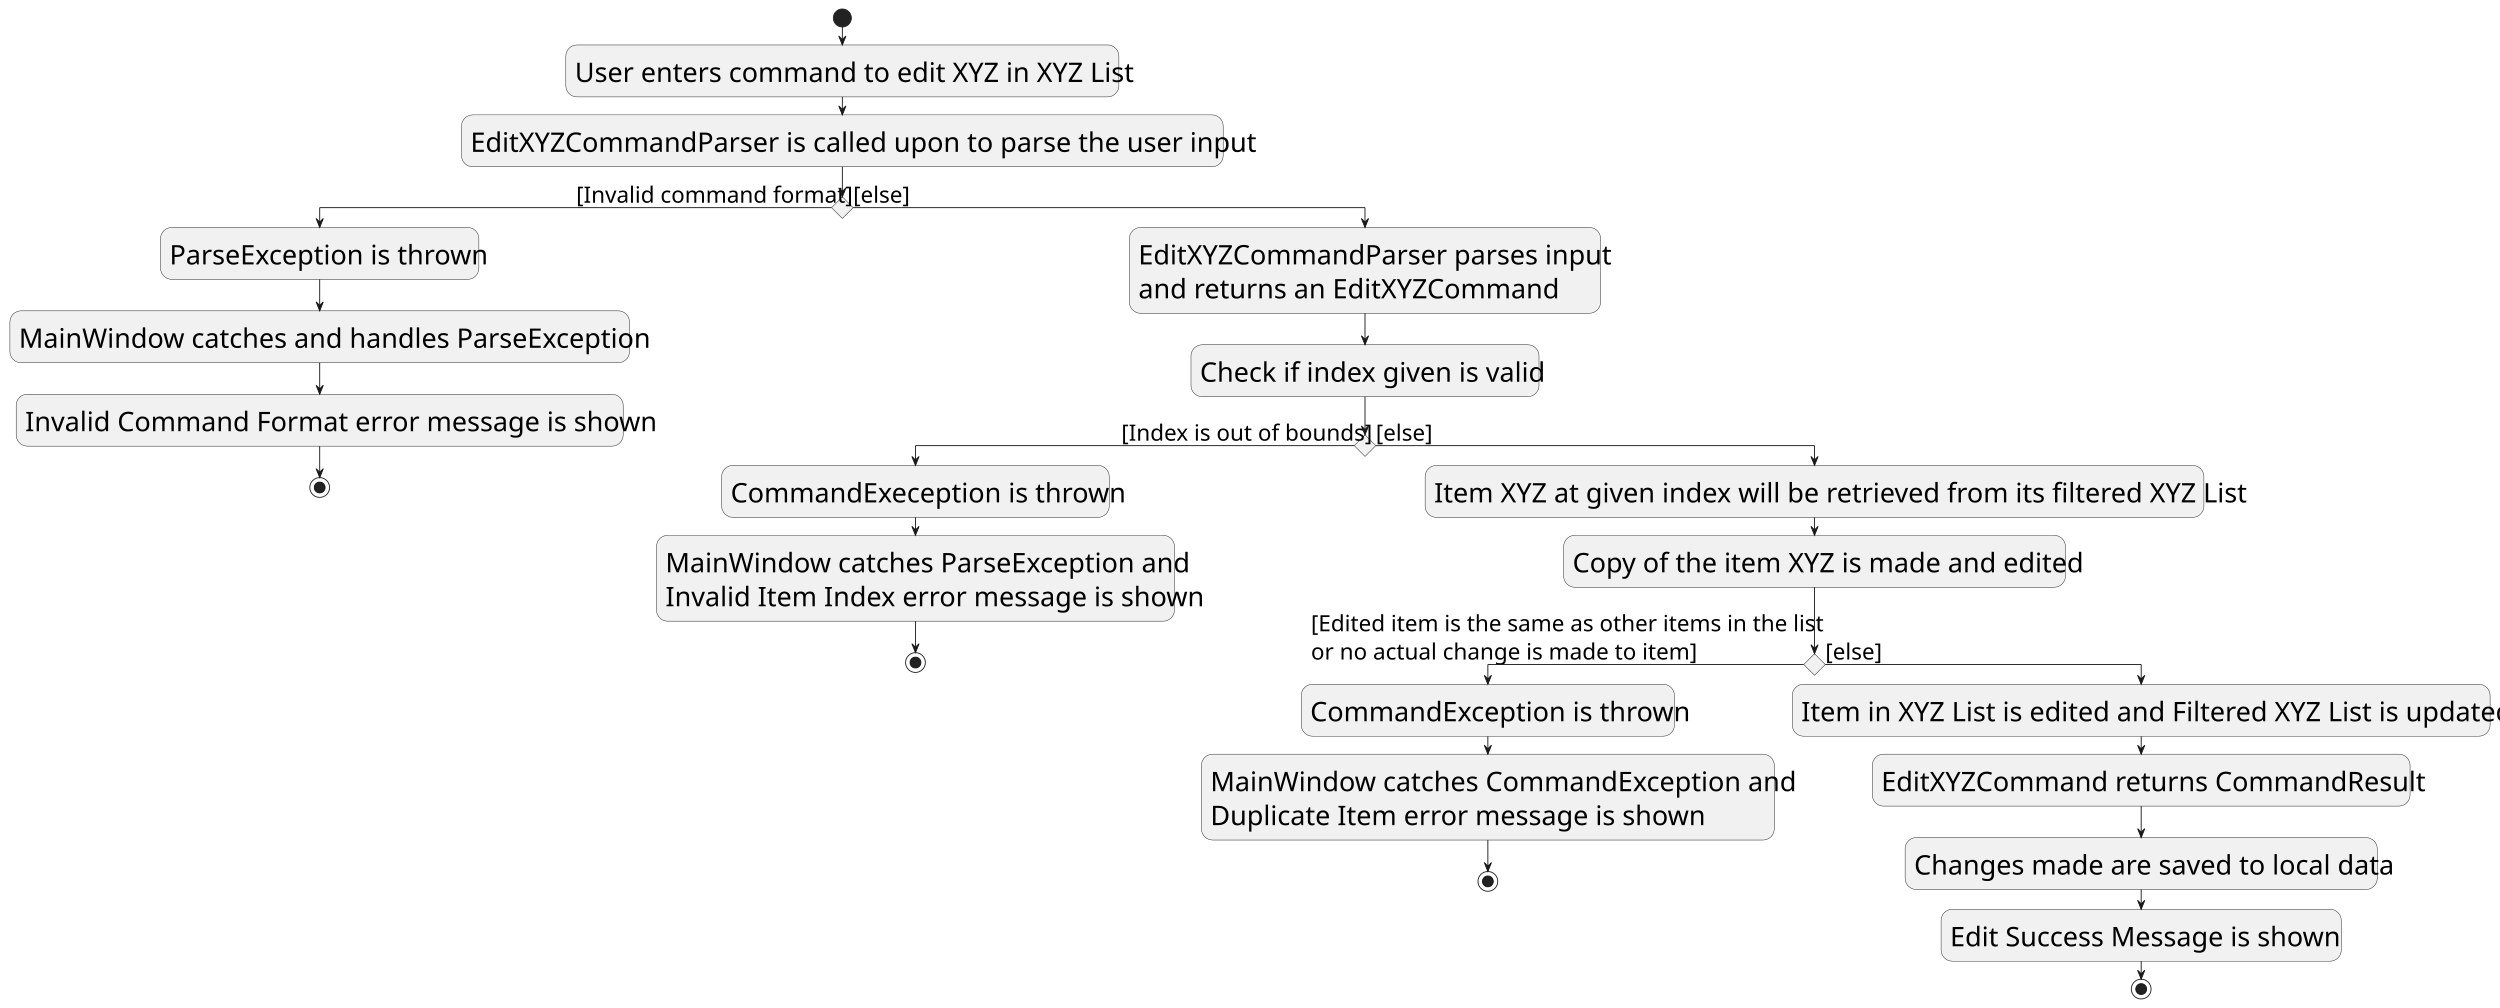
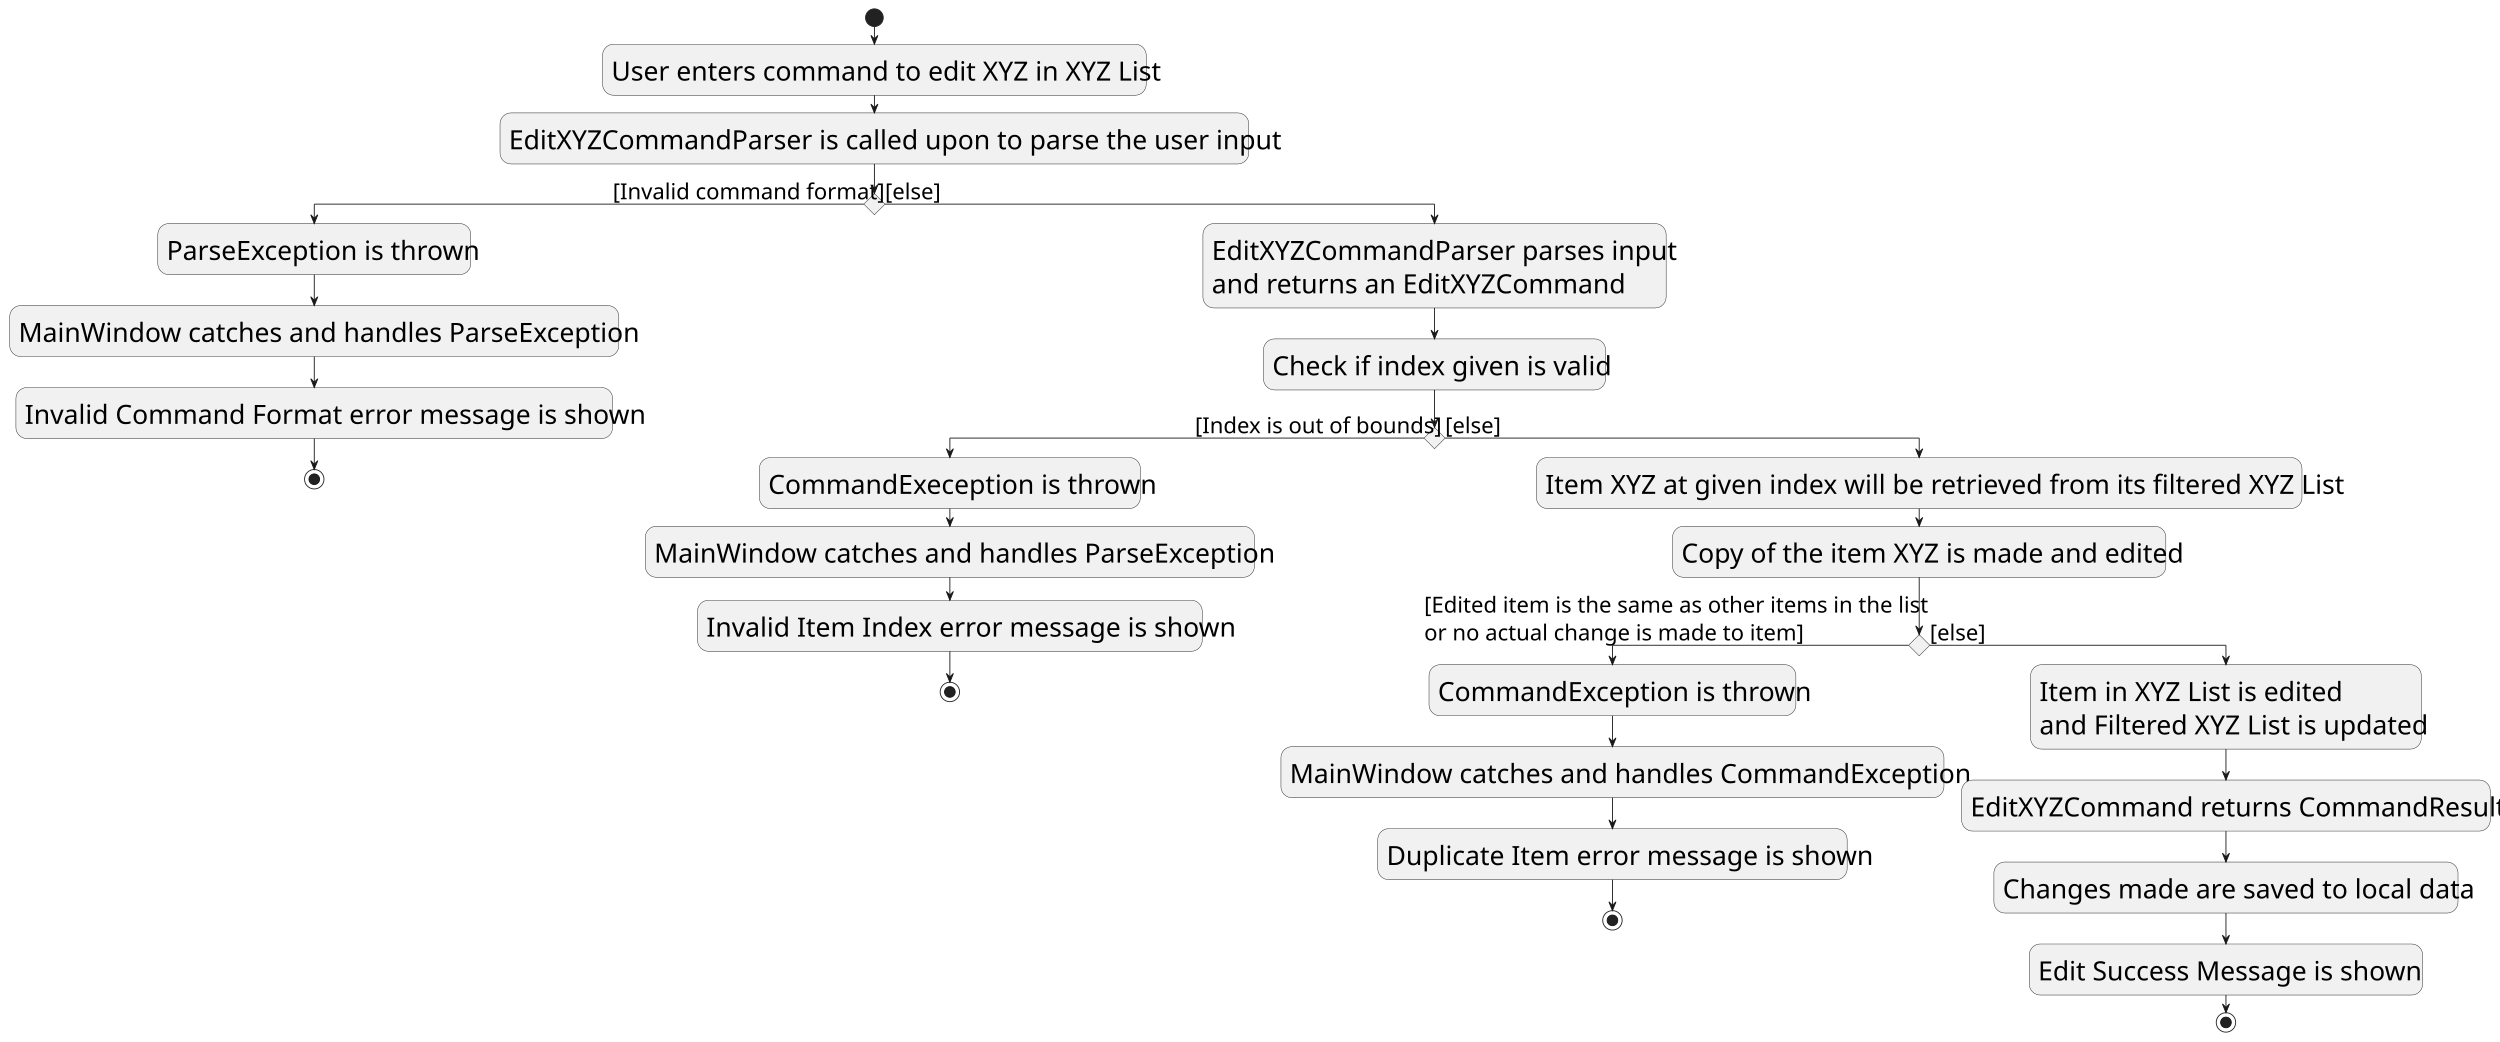
- <svg xmlns="http://www.w3.org/2000/svg" contentStyleType="text/css" height="224.2px" preserveAspectRatio="none" style="width:556px;height:224px;background:#FFFFFF;" version="1.1" viewBox="0 0 556 224" width="556px" zoomAndPan="magnify">
+ <svg xmlns="http://www.w3.org/2000/svg" contentStyleType="text/css" height="589px" preserveAspectRatio="none" style="width:1414px;height:589px;background:#FFFFFF;" version="1.1" viewBox="0 0 1414 589" width="1414px" zoomAndPan="magnify">
  <defs />
  <g>
-     <ellipse cx="187.338" cy="4" fill="#222222" rx="2" ry="2" style="stroke:#222222;stroke-width:0.2;" />
-     <rect fill="#F1F1F1" height="11.547" rx="2.5" ry="2.5" style="stroke:#181818;stroke-width:0.1;" width="123" x="125.838" y="10" />
-     <text fill="#000000" font-family="sans-serif" font-size="6" lengthAdjust="spacing" textLength="119" x="127.838" y="18.229">User enters command to edit XYZ in XYZ List</text>
-     <rect fill="#F1F1F1" height="11.547" rx="2.5" ry="2.5" style="stroke:#181818;stroke-width:0.1;" width="169.4" x="102.638" y="25.547" />
-     <text fill="#000000" font-family="sans-serif" font-size="6" lengthAdjust="spacing" textLength="165.4" x="104.638" y="33.775">EditXYZCommandParser is called upon to parse the user input</text>
-     <polygon fill="#F1F1F1" points="187.338,43.781,187.338,43.781,189.738,46.181,187.338,48.581,187.338,48.581,184.938,46.181,187.338,43.781" style="stroke:#181818;stroke-width:0.1;" />
-     <text fill="#000000" font-family="sans-serif" font-size="5" lengthAdjust="spacing" textLength="56.8" x="128.137" y="45.083">[Invalid command format]</text>
-     <text fill="#000000" font-family="sans-serif" font-size="5" lengthAdjust="spacing" textLength="12.2" x="189.738" y="45.083">[else]</text>
-     <rect fill="#F1F1F1" height="11.547" rx="2.5" ry="2.5" style="stroke:#181818;stroke-width:0.1;" width="70.8" x="35.7" y="50.581" />
-     <text fill="#000000" font-family="sans-serif" font-size="6" lengthAdjust="spacing" textLength="66.8" x="37.7" y="58.81">ParseException is thrown</text>
-     <rect fill="#F1F1F1" height="11.547" rx="2.5" ry="2.5" style="stroke:#181818;stroke-width:0.1;" width="137.8" x="2.2" y="69.128" />
-     <text fill="#000000" font-family="sans-serif" font-size="6" lengthAdjust="spacing" textLength="133.8" x="4.2" y="77.357">MainWindow catches and handles ParseException</text>
-     <rect fill="#F1F1F1" height="11.547" rx="2.5" ry="2.5" style="stroke:#181818;stroke-width:0.1;" width="135" x="3.6" y="87.675" />
-     <text fill="#000000" font-family="sans-serif" font-size="6" lengthAdjust="spacing" textLength="131" x="5.6" y="95.904">Invalid Command Format error message is shown</text>
-     <ellipse cx="71.1" cy="108.422" fill="none" rx="2.2" ry="2.2" style="stroke:#222222;stroke-width:0.2;" />
-     <ellipse cx="71.1" cy="108.422" fill="#222222" rx="1.2" ry="1.2" style="stroke:#111111;stroke-width:0.2;" />
-     <rect fill="#F1F1F1" height="19.094" rx="2.5" ry="2.5" style="stroke:#181818;stroke-width:0.1;" width="104.8" x="251.175" y="50.581" />
-     <text fill="#000000" font-family="sans-serif" font-size="6" lengthAdjust="spacing" textLength="100.8" x="253.175" y="58.81">EditXYZCommandParser parses input</text>
-     <text fill="#000000" font-family="sans-serif" font-size="6" lengthAdjust="spacing" textLength="89.2" x="253.175" y="66.357">and returns an EditXYZCommand</text>
-     <rect fill="#F1F1F1" height="11.547" rx="2.5" ry="2.5" style="stroke:#181818;stroke-width:0.1;" width="77.4" x="264.875" y="76.675" />
-     <text fill="#000000" font-family="sans-serif" font-size="6" lengthAdjust="spacing" textLength="73.4" x="266.875" y="84.904">Check if index given is valid</text>
-     <polygon fill="#F1F1F1" points="303.575,96.711,303.575,96.711,305.975,99.111,303.575,101.511,303.575,101.511,301.175,99.111,303.575,96.711" style="stroke:#181818;stroke-width:0.1;" />
-     <text fill="#000000" font-family="sans-serif" font-size="5" lengthAdjust="spacing" textLength="51.8" x="249.375" y="98.013">[Index is out of bounds]</text>
-     <text fill="#000000" font-family="sans-serif" font-size="5" lengthAdjust="spacing" textLength="12.2" x="305.975" y="98.013">[else]</text>
-     <rect fill="#F1F1F1" height="11.547" rx="2.5" ry="2.5" style="stroke:#181818;stroke-width:0.1;" width="86.2" x="160.5" y="103.511" />
-     <text fill="#000000" font-family="sans-serif" font-size="6" lengthAdjust="spacing" textLength="82.2" x="162.5" y="111.74">CommandExeception is thrown</text>
-     <rect fill="#F1F1F1" height="19.094" rx="2.5" ry="2.5" style="stroke:#181818;stroke-width:0.1;" width="115.2" x="146" y="119.058" />
-     <text fill="#000000" font-family="sans-serif" font-size="6" lengthAdjust="spacing" textLength="111.2" x="148" y="127.287">MainWindow catches ParseException and</text>
-     <text fill="#000000" font-family="sans-serif" font-size="6" lengthAdjust="spacing" textLength="110.2" x="148" y="134.833">Invalid Item Index error message is shown</text>
-     <ellipse cx="203.6" cy="147.352" fill="none" rx="2.2" ry="2.2" style="stroke:#222222;stroke-width:0.2;" />
-     <ellipse cx="203.6" cy="147.352" fill="#222222" rx="1.2" ry="1.2" style="stroke:#111111;stroke-width:0.2;" />
-     <rect fill="#F1F1F1" height="11.547" rx="2.5" ry="2.5" style="stroke:#181818;stroke-width:0.1;" width="173.2" x="316.95" y="103.511" />
-     <text fill="#000000" font-family="sans-serif" font-size="6" lengthAdjust="spacing" textLength="169.2" x="318.95" y="111.74">Item XYZ at given index will be retrieved from its filtered XYZ List</text>
-     <rect fill="#F1F1F1" height="11.547" rx="2.5" ry="2.5" style="stroke:#181818;stroke-width:0.1;" width="111.6" x="347.75" y="119.058" />
-     <text fill="#000000" font-family="sans-serif" font-size="6" lengthAdjust="spacing" textLength="107.6" x="349.75" y="127.287">Copy of the item XYZ is made and edited</text>
-     <polygon fill="#F1F1F1" points="403.55,145.383,403.55,145.383,405.95,147.783,403.55,150.183,403.55,150.183,401.15,147.783,403.55,145.383" style="stroke:#181818;stroke-width:0.1;" />
-     <text fill="#000000" font-family="sans-serif" font-size="5" lengthAdjust="spacing" textLength="109.6" x="291.55" y="140.395">[Edited item is the same as other items in the list</text>
-     <text fill="#000000" font-family="sans-serif" font-size="5" lengthAdjust="spacing" textLength="82" x="291.55" y="146.684">or no actual change is made to item]</text>
-     <text fill="#000000" font-family="sans-serif" font-size="5" lengthAdjust="spacing" textLength="12.2" x="405.95" y="146.684">[else]</text>
-     <rect fill="#F1F1F1" height="11.547" rx="2.5" ry="2.5" style="stroke:#181818;stroke-width:0.1;" width="83" x="289.4" y="152.183" />
-     <text fill="#000000" font-family="sans-serif" font-size="6" lengthAdjust="spacing" textLength="79" x="291.4" y="160.411">CommandException is thrown</text>
-     <rect fill="#F1F1F1" height="19.094" rx="2.5" ry="2.5" style="stroke:#181818;stroke-width:0.1;" width="127.4" x="267.2" y="167.73" />
-     <text fill="#000000" font-family="sans-serif" font-size="6" lengthAdjust="spacing" textLength="123.4" x="269.2" y="175.958">MainWindow catches CommandException and</text>
-     <text fill="#000000" font-family="sans-serif" font-size="6" lengthAdjust="spacing" textLength="102.2" x="269.2" y="183.505">Duplicate Item error message is shown</text>
-     <ellipse cx="330.9" cy="196.024" fill="none" rx="2.2" ry="2.2" style="stroke:#222222;stroke-width:0.2;" />
-     <ellipse cx="330.9" cy="196.024" fill="#222222" rx="1.2" ry="1.2" style="stroke:#111111;stroke-width:0.2;" />
-     <rect fill="#F1F1F1" height="11.547" rx="2.5" ry="2.5" style="stroke:#181818;stroke-width:0.1;" width="155.2" x="398.6" y="152.183" />
-     <text fill="#000000" font-family="sans-serif" font-size="6" lengthAdjust="spacing" textLength="151.2" x="400.6" y="160.411">Item in XYZ List is edited and Filtered XYZ List is updated</text>
-     <rect fill="#F1F1F1" height="11.547" rx="2.5" ry="2.5" style="stroke:#181818;stroke-width:0.1;" width="119.6" x="416.4" y="167.73" />
-     <text fill="#000000" font-family="sans-serif" font-size="6" lengthAdjust="spacing" textLength="115.6" x="418.4" y="175.958">EditXYZCommand returns CommandResult</text>
-     <rect fill="#F1F1F1" height="11.547" rx="2.5" ry="2.5" style="stroke:#181818;stroke-width:0.1;" width="105" x="423.7" y="186.277" />
-     <text fill="#000000" font-family="sans-serif" font-size="6" lengthAdjust="spacing" textLength="101" x="425.7" y="194.505">Changes made are saved to local data</text>
-     <rect fill="#F1F1F1" height="11.547" rx="2.5" ry="2.5" style="stroke:#181818;stroke-width:0.1;" width="89" x="431.7" y="202.224" />
-     <text fill="#000000" font-family="sans-serif" font-size="6" lengthAdjust="spacing" textLength="85" x="433.7" y="210.452">Edit Success Message is shown</text>
-     <ellipse cx="476.2" cy="219.97" fill="none" rx="2.2" ry="2.2" style="stroke:#222222;stroke-width:0.2;" />
-     <ellipse cx="476.2" cy="219.97" fill="#222222" rx="1.2" ry="1.2" style="stroke:#111111;stroke-width:0.2;" />
-     <line style="stroke:#181818;stroke-width:0.2;" x1="187.338" x2="187.338" y1="6" y2="10" />
-     <polygon fill="#181818" points="186.537,8,187.338,10,188.137,8,187.338,8.8" style="stroke:#181818;stroke-width:0.2;" />
-     <line style="stroke:#181818;stroke-width:0.2;" x1="187.338" x2="187.338" y1="21.547" y2="25.547" />
-     <polygon fill="#181818" points="186.537,23.547,187.338,25.547,188.137,23.547,187.338,24.347" style="stroke:#181818;stroke-width:0.2;" />
-     <line style="stroke:#181818;stroke-width:0.2;" x1="71.1" x2="71.1" y1="62.128" y2="69.128" />
-     <polygon fill="#181818" points="70.3,67.128,71.1,69.128,71.9,67.128,71.1,67.928" style="stroke:#181818;stroke-width:0.2;" />
-     <line style="stroke:#181818;stroke-width:0.2;" x1="71.1" x2="71.1" y1="80.675" y2="87.675" />
-     <polygon fill="#181818" points="70.3,85.675,71.1,87.675,71.9,85.675,71.1,86.475" style="stroke:#181818;stroke-width:0.2;" />
-     <line style="stroke:#181818;stroke-width:0.2;" x1="71.1" x2="71.1" y1="99.222" y2="106.222" />
-     <polygon fill="#181818" points="70.3,104.222,71.1,106.222,71.9,104.222,71.1,105.022" style="stroke:#181818;stroke-width:0.2;" />
-     <line style="stroke:#181818;stroke-width:0.2;" x1="303.575" x2="303.575" y1="69.675" y2="76.675" />
-     <polygon fill="#181818" points="302.775,74.675,303.575,76.675,304.375,74.675,303.575,75.475" style="stroke:#181818;stroke-width:0.2;" />
-     <line style="stroke:#181818;stroke-width:0.2;" x1="203.6" x2="203.6" y1="115.058" y2="119.058" />
-     <polygon fill="#181818" points="202.8,117.058,203.6,119.058,204.4,117.058,203.6,117.858" style="stroke:#181818;stroke-width:0.2;" />
-     <line style="stroke:#181818;stroke-width:0.2;" x1="203.6" x2="203.6" y1="138.152" y2="145.152" />
-     <polygon fill="#181818" points="202.8,143.152,203.6,145.152,204.4,143.152,203.6,143.952" style="stroke:#181818;stroke-width:0.2;" />
-     <line style="stroke:#181818;stroke-width:0.2;" x1="403.55" x2="403.55" y1="115.058" y2="119.058" />
-     <polygon fill="#181818" points="402.75,117.058,403.55,119.058,404.35,117.058,403.55,117.858" style="stroke:#181818;stroke-width:0.2;" />
-     <line style="stroke:#181818;stroke-width:0.2;" x1="330.9" x2="330.9" y1="163.73" y2="167.73" />
-     <polygon fill="#181818" points="330.1,165.73,330.9,167.73,331.7,165.73,330.9,166.53" style="stroke:#181818;stroke-width:0.2;" />
-     <line style="stroke:#181818;stroke-width:0.2;" x1="330.9" x2="330.9" y1="186.824" y2="193.824" />
-     <polygon fill="#181818" points="330.1,191.824,330.9,193.824,331.7,191.824,330.9,192.624" style="stroke:#181818;stroke-width:0.2;" />
-     <line style="stroke:#181818;stroke-width:0.2;" x1="476.2" x2="476.2" y1="163.73" y2="167.73" />
-     <polygon fill="#181818" points="475.4,165.73,476.2,167.73,477,165.73,476.2,166.53" style="stroke:#181818;stroke-width:0.2;" />
-     <line style="stroke:#181818;stroke-width:0.2;" x1="476.2" x2="476.2" y1="179.277" y2="186.277" />
-     <polygon fill="#181818" points="475.4,184.277,476.2,186.277,477,184.277,476.2,185.077" style="stroke:#181818;stroke-width:0.2;" />
-     <line style="stroke:#181818;stroke-width:0.2;" x1="476.2" x2="476.2" y1="197.824" y2="202.224" />
-     <polygon fill="#181818" points="475.4,200.224,476.2,202.224,477,200.224,476.2,201.024" style="stroke:#181818;stroke-width:0.2;" />
-     <line style="stroke:#181818;stroke-width:0.2;" x1="476.2" x2="476.2" y1="213.77" y2="217.77" />
-     <polygon fill="#181818" points="475.4,215.77,476.2,217.77,477,215.77,476.2,216.571" style="stroke:#181818;stroke-width:0.2;" />
-     <line style="stroke:#181818;stroke-width:0.2;" x1="401.15" x2="330.9" y1="147.783" y2="147.783" />
-     <line style="stroke:#181818;stroke-width:0.2;" x1="330.9" x2="330.9" y1="147.783" y2="152.183" />
-     <polygon fill="#181818" points="330.1,150.183,330.9,152.183,331.7,150.183,330.9,150.983" style="stroke:#181818;stroke-width:0.2;" />
-     <line style="stroke:#181818;stroke-width:0.2;" x1="405.95" x2="476.2" y1="147.783" y2="147.783" />
-     <line style="stroke:#181818;stroke-width:0.2;" x1="476.2" x2="476.2" y1="147.783" y2="152.183" />
-     <polygon fill="#181818" points="475.4,150.183,476.2,152.183,477,150.183,476.2,150.983" style="stroke:#181818;stroke-width:0.2;" />
-     <line style="stroke:#181818;stroke-width:0.2;" x1="403.55" x2="403.55" y1="130.605" y2="145.383" />
-     <polygon fill="#181818" points="402.75,143.383,403.55,145.383,404.35,143.383,403.55,144.183" style="stroke:#181818;stroke-width:0.2;" />
-     <line style="stroke:#181818;stroke-width:0.2;" x1="301.175" x2="203.6" y1="99.111" y2="99.111" />
-     <line style="stroke:#181818;stroke-width:0.2;" x1="203.6" x2="203.6" y1="99.111" y2="103.511" />
-     <polygon fill="#181818" points="202.8,101.511,203.6,103.511,204.4,101.511,203.6,102.311" style="stroke:#181818;stroke-width:0.2;" />
-     <line style="stroke:#181818;stroke-width:0.2;" x1="305.975" x2="403.55" y1="99.111" y2="99.111" />
-     <line style="stroke:#181818;stroke-width:0.2;" x1="403.55" x2="403.55" y1="99.111" y2="103.511" />
-     <polygon fill="#181818" points="402.75,101.511,403.55,103.511,404.35,101.511,403.55,102.311" style="stroke:#181818;stroke-width:0.2;" />
-     <line style="stroke:#181818;stroke-width:0.2;" x1="303.575" x2="303.575" y1="88.222" y2="96.711" />
-     <polygon fill="#181818" points="302.775,94.711,303.575,96.711,304.375,94.711,303.575,95.511" style="stroke:#181818;stroke-width:0.2;" />
-     <line style="stroke:#181818;stroke-width:0.2;" x1="184.938" x2="71.1" y1="46.181" y2="46.181" />
-     <line style="stroke:#181818;stroke-width:0.2;" x1="71.1" x2="71.1" y1="46.181" y2="50.581" />
-     <polygon fill="#181818" points="70.3,48.581,71.1,50.581,71.9,48.581,71.1,49.381" style="stroke:#181818;stroke-width:0.2;" />
-     <line style="stroke:#181818;stroke-width:0.2;" x1="189.738" x2="303.575" y1="46.181" y2="46.181" />
-     <line style="stroke:#181818;stroke-width:0.2;" x1="303.575" x2="303.575" y1="46.181" y2="50.581" />
-     <polygon fill="#181818" points="302.775,48.581,303.575,50.581,304.375,48.581,303.575,49.381" style="stroke:#181818;stroke-width:0.2;" />
-     <line style="stroke:#181818;stroke-width:0.2;" x1="187.338" x2="187.338" y1="37.094" y2="43.781" />
-     <polygon fill="#181818" points="186.537,41.781,187.338,43.781,188.137,41.781,187.338,42.581" style="stroke:#181818;stroke-width:0.2;" />
+     <ellipse cx="494.562" cy="10" fill="#222222" rx="5" ry="5" style="stroke:#222222;stroke-width:0.5;" />
+     <rect fill="#F1F1F1" height="28.867" rx="6.25" ry="6.25" style="stroke:#181818;stroke-width:0.25;" width="307.5" x="340.812" y="25" />
+     <text fill="#000000" font-family="sans-serif" font-size="15" lengthAdjust="spacing" textLength="297.5" x="345.812" y="45.571">User enters command to edit XYZ in XYZ List</text>
+     <rect fill="#F1F1F1" height="28.867" rx="6.25" ry="6.25" style="stroke:#181818;stroke-width:0.25;" width="423.5" x="282.812" y="63.867" />
+     <text fill="#000000" font-family="sans-serif" font-size="15" lengthAdjust="spacing" textLength="413.5" x="287.812" y="84.439">EditXYZCommandParser is called upon to parse the user input</text>
+     <polygon fill="#F1F1F1" points="494.562,109.454,494.562,109.454,500.562,115.454,494.562,121.454,494.562,121.454,488.562,115.454,494.562,109.454" style="stroke:#181818;stroke-width:0.25;" />
+     <text fill="#000000" font-family="sans-serif" font-size="12.5" lengthAdjust="spacing" textLength="142" x="346.562" y="112.707">[Invalid command format]</text>
+     <text fill="#000000" font-family="sans-serif" font-size="12.5" lengthAdjust="spacing" textLength="30.5" x="500.562" y="112.707">[else]</text>
+     <rect fill="#F1F1F1" height="28.867" rx="6.25" ry="6.25" style="stroke:#181818;stroke-width:0.25;" width="177" x="89.25" y="126.454" />
+     <text fill="#000000" font-family="sans-serif" font-size="15" lengthAdjust="spacing" textLength="167" x="94.25" y="147.025">ParseException is thrown</text>
+     <rect fill="#F1F1F1" height="28.867" rx="6.25" ry="6.25" style="stroke:#181818;stroke-width:0.25;" width="344.5" x="5.5" y="172.821" />
+     <text fill="#000000" font-family="sans-serif" font-size="15" lengthAdjust="spacing" textLength="334.5" x="10.5" y="193.392">MainWindow catches and handles ParseException</text>
+     <rect fill="#F1F1F1" height="28.867" rx="6.25" ry="6.25" style="stroke:#181818;stroke-width:0.25;" width="337.5" x="9" y="219.188" />
+     <text fill="#000000" font-family="sans-serif" font-size="15" lengthAdjust="spacing" textLength="327.5" x="14" y="239.759">Invalid Command Format error message is shown</text>
+     <ellipse cx="177.75" cy="271.055" fill="none" rx="5.5" ry="5.5" style="stroke:#222222;stroke-width:0.5;" />
+     <ellipse cx="177.75" cy="271.055" fill="#222222" rx="3" ry="3" style="stroke:#111111;stroke-width:0.5;" />
+     <rect fill="#F1F1F1" height="47.734" rx="6.25" ry="6.25" style="stroke:#181818;stroke-width:0.25;" width="262" x="680.375" y="126.454" />
+     <text fill="#000000" font-family="sans-serif" font-size="15" lengthAdjust="spacing" textLength="252" x="685.375" y="147.025">EditXYZCommandParser parses input</text>
+     <text fill="#000000" font-family="sans-serif" font-size="15" lengthAdjust="spacing" textLength="223" x="685.375" y="165.892">and returns an EditXYZCommand</text>
+     <rect fill="#F1F1F1" height="28.867" rx="6.25" ry="6.25" style="stroke:#181818;stroke-width:0.25;" width="193.5" x="714.625" y="191.688" />
+     <text fill="#000000" font-family="sans-serif" font-size="15" lengthAdjust="spacing" textLength="183.5" x="719.625" y="212.259">Check if index given is valid</text>
+     <polygon fill="#F1F1F1" points="811.375,241.778,811.375,241.778,817.375,247.778,811.375,253.778,811.375,253.778,805.375,247.778,811.375,241.778" style="stroke:#181818;stroke-width:0.25;" />
+     <text fill="#000000" font-family="sans-serif" font-size="12.5" lengthAdjust="spacing" textLength="129.5" x="675.875" y="245.031">[Index is out of bounds]</text>
+     <text fill="#000000" font-family="sans-serif" font-size="12.5" lengthAdjust="spacing" textLength="30.5" x="817.375" y="245.031">[else]</text>
+     <rect fill="#F1F1F1" height="28.867" rx="6.25" ry="6.25" style="stroke:#181818;stroke-width:0.25;" width="215.5" x="429.5" y="258.778" />
+     <text fill="#000000" font-family="sans-serif" font-size="15" lengthAdjust="spacing" textLength="205.5" x="434.5" y="279.349">CommandExeception is thrown</text>
+     <rect fill="#F1F1F1" height="28.867" rx="6.25" ry="6.25" style="stroke:#181818;stroke-width:0.25;" width="344.5" x="365" y="297.645" />
+     <text fill="#000000" font-family="sans-serif" font-size="15" lengthAdjust="spacing" textLength="334.5" x="370" y="318.216">MainWindow catches and handles ParseException</text>
+     <rect fill="#F1F1F1" height="28.867" rx="6.25" ry="6.25" style="stroke:#181818;stroke-width:0.25;" width="285.5" x="394.5" y="339.509" />
+     <text fill="#000000" font-family="sans-serif" font-size="15" lengthAdjust="spacing" textLength="275.5" x="399.5" y="360.08">Invalid Item Index error message is shown</text>
+     <ellipse cx="537.25" cy="391.376" fill="none" rx="5.5" ry="5.5" style="stroke:#222222;stroke-width:0.5;" />
+     <ellipse cx="537.25" cy="391.376" fill="#222222" rx="3" ry="3" style="stroke:#111111;stroke-width:0.5;" />
+     <rect fill="#F1F1F1" height="28.867" rx="6.25" ry="6.25" style="stroke:#181818;stroke-width:0.25;" width="433" x="869" y="258.778" />
+     <text fill="#000000" font-family="sans-serif" font-size="15" lengthAdjust="spacing" textLength="423" x="874" y="279.349">Item XYZ at given index will be retrieved from its filtered XYZ List</text>
+     <rect fill="#F1F1F1" height="28.867" rx="6.25" ry="6.25" style="stroke:#181818;stroke-width:0.25;" width="279" x="946" y="297.645" />
+     <text fill="#000000" font-family="sans-serif" font-size="15" lengthAdjust="spacing" textLength="269" x="951" y="318.216">Copy of the item XYZ is made and edited</text>
+     <polygon fill="#F1F1F1" points="1085.5,358.954,1085.5,358.954,1091.5,364.954,1085.5,370.954,1085.5,370.954,1079.5,364.954,1085.5,358.954" style="stroke:#181818;stroke-width:0.25;" />
+     <text fill="#000000" font-family="sans-serif" font-size="12.5" lengthAdjust="spacing" textLength="274" x="805.5" y="346.485">[Edited item is the same as other items in the list</text>
+     <text fill="#000000" font-family="sans-serif" font-size="12.5" lengthAdjust="spacing" textLength="205" x="805.5" y="362.207">or no actual change is made to item]</text>
+     <text fill="#000000" font-family="sans-serif" font-size="12.5" lengthAdjust="spacing" textLength="30.5" x="1091.5" y="362.207">[else]</text>
+     <rect fill="#F1F1F1" height="28.867" rx="6.25" ry="6.25" style="stroke:#181818;stroke-width:0.25;" width="207.5" x="808.25" y="375.954" />
+     <text fill="#000000" font-family="sans-serif" font-size="15" lengthAdjust="spacing" textLength="197.5" x="813.25" y="396.525">CommandException is thrown</text>
+     <rect fill="#F1F1F1" height="28.867" rx="6.25" ry="6.25" style="stroke:#181818;stroke-width:0.25;" width="375" x="724.5" y="422.321" />
+     <text fill="#000000" font-family="sans-serif" font-size="15" lengthAdjust="spacing" textLength="365" x="729.5" y="442.893">MainWindow catches and handles CommandException</text>
+     <rect fill="#F1F1F1" height="28.867" rx="6.25" ry="6.25" style="stroke:#181818;stroke-width:0.25;" width="265.5" x="779.25" y="468.688" />
+     <text fill="#000000" font-family="sans-serif" font-size="15" lengthAdjust="spacing" textLength="255.5" x="784.25" y="489.26">Duplicate Item error message is shown</text>
+     <ellipse cx="912" cy="520.556" fill="none" rx="5.5" ry="5.5" style="stroke:#222222;stroke-width:0.5;" />
+     <ellipse cx="912" cy="520.556" fill="#222222" rx="3" ry="3" style="stroke:#111111;stroke-width:0.5;" />
+     <rect fill="#F1F1F1" height="47.734" rx="6.25" ry="6.25" style="stroke:#181818;stroke-width:0.25;" width="221" x="1148.5" y="375.954" />
+     <text fill="#000000" font-family="sans-serif" font-size="15" lengthAdjust="spacing" textLength="163" x="1153.5" y="396.525">Item in XYZ List is edited</text>
+     <text fill="#000000" font-family="sans-serif" font-size="15" lengthAdjust="spacing" textLength="211" x="1153.5" y="415.393">and Filtered XYZ List is updated</text>
+     <rect fill="#F1F1F1" height="28.867" rx="6.25" ry="6.25" style="stroke:#181818;stroke-width:0.25;" width="299" x="1109.5" y="441.188" />
+     <text fill="#000000" font-family="sans-serif" font-size="15" lengthAdjust="spacing" textLength="289" x="1114.5" y="461.76">EditXYZCommand returns CommandResult</text>
+     <rect fill="#F1F1F1" height="28.867" rx="6.25" ry="6.25" style="stroke:#181818;stroke-width:0.25;" width="262.5" x="1127.75" y="487.556" />
+     <text fill="#000000" font-family="sans-serif" font-size="15" lengthAdjust="spacing" textLength="252.5" x="1132.75" y="508.127">Changes made are saved to local data</text>
+     <rect fill="#F1F1F1" height="28.867" rx="6.25" ry="6.25" style="stroke:#181818;stroke-width:0.25;" width="222.5" x="1147.75" y="533.923" />
+     <text fill="#000000" font-family="sans-serif" font-size="15" lengthAdjust="spacing" textLength="212.5" x="1152.75" y="554.494">Edit Success Message is shown</text>
+     <ellipse cx="1259" cy="578.29" fill="none" rx="5.5" ry="5.5" style="stroke:#222222;stroke-width:0.5;" />
+     <ellipse cx="1259" cy="578.29" fill="#222222" rx="3" ry="3" style="stroke:#111111;stroke-width:0.5;" />
+     <line style="stroke:#181818;stroke-width:0.5;" x1="494.562" x2="494.562" y1="15" y2="25" />
+     <polygon fill="#181818" points="492.562,20,494.562,25,496.562,20,494.562,22" style="stroke:#181818;stroke-width:0.5;" />
+     <line style="stroke:#181818;stroke-width:0.5;" x1="494.562" x2="494.562" y1="53.867" y2="63.867" />
+     <polygon fill="#181818" points="492.562,58.867,494.562,63.867,496.562,58.867,494.562,60.867" style="stroke:#181818;stroke-width:0.5;" />
+     <line style="stroke:#181818;stroke-width:0.5;" x1="177.75" x2="177.75" y1="155.321" y2="172.821" />
+     <polygon fill="#181818" points="175.75,167.821,177.75,172.821,179.75,167.821,177.75,169.821" style="stroke:#181818;stroke-width:0.5;" />
+     <line style="stroke:#181818;stroke-width:0.5;" x1="177.75" x2="177.75" y1="201.688" y2="219.188" />
+     <polygon fill="#181818" points="175.75,214.188,177.75,219.188,179.75,214.188,177.75,216.188" style="stroke:#181818;stroke-width:0.5;" />
+     <line style="stroke:#181818;stroke-width:0.5;" x1="177.75" x2="177.75" y1="248.055" y2="265.555" />
+     <polygon fill="#181818" points="175.75,260.555,177.75,265.555,179.75,260.555,177.75,262.555" style="stroke:#181818;stroke-width:0.5;" />
+     <line style="stroke:#181818;stroke-width:0.5;" x1="811.375" x2="811.375" y1="174.188" y2="191.688" />
+     <polygon fill="#181818" points="809.375,186.688,811.375,191.688,813.375,186.688,811.375,188.688" style="stroke:#181818;stroke-width:0.5;" />
+     <line style="stroke:#181818;stroke-width:0.5;" x1="537.25" x2="537.25" y1="287.645" y2="297.645" />
+     <polygon fill="#181818" points="535.25,292.645,537.25,297.645,539.25,292.645,537.25,294.645" style="stroke:#181818;stroke-width:0.5;" />
+     <line style="stroke:#181818;stroke-width:0.5;" x1="537.25" x2="537.25" y1="326.512" y2="339.509" />
+     <polygon fill="#181818" points="535.25,334.509,537.25,339.509,539.25,334.509,537.25,336.509" style="stroke:#181818;stroke-width:0.5;" />
+     <line style="stroke:#181818;stroke-width:0.5;" x1="537.25" x2="537.25" y1="368.376" y2="385.876" />
+     <polygon fill="#181818" points="535.25,380.876,537.25,385.876,539.25,380.876,537.25,382.876" style="stroke:#181818;stroke-width:0.5;" />
+     <line style="stroke:#181818;stroke-width:0.5;" x1="1085.5" x2="1085.5" y1="287.645" y2="297.645" />
+     <polygon fill="#181818" points="1083.5,292.645,1085.5,297.645,1087.5,292.645,1085.5,294.645" style="stroke:#181818;stroke-width:0.5;" />
+     <line style="stroke:#181818;stroke-width:0.5;" x1="912" x2="912" y1="404.821" y2="422.321" />
+     <polygon fill="#181818" points="910,417.321,912,422.321,914,417.321,912,419.321" style="stroke:#181818;stroke-width:0.5;" />
+     <line style="stroke:#181818;stroke-width:0.5;" x1="912" x2="912" y1="451.188" y2="468.688" />
+     <polygon fill="#181818" points="910,463.688,912,468.688,914,463.688,912,465.688" style="stroke:#181818;stroke-width:0.5;" />
+     <line style="stroke:#181818;stroke-width:0.5;" x1="912" x2="912" y1="497.556" y2="515.056" />
+     <polygon fill="#181818" points="910,510.056,912,515.056,914,510.056,912,512.056" style="stroke:#181818;stroke-width:0.5;" />
+     <line style="stroke:#181818;stroke-width:0.5;" x1="1259" x2="1259" y1="423.688" y2="441.188" />
+     <polygon fill="#181818" points="1257,436.188,1259,441.188,1261,436.188,1259,438.188" style="stroke:#181818;stroke-width:0.5;" />
+     <line style="stroke:#181818;stroke-width:0.5;" x1="1259" x2="1259" y1="470.056" y2="487.556" />
+     <polygon fill="#181818" points="1257,482.556,1259,487.556,1261,482.556,1259,484.556" style="stroke:#181818;stroke-width:0.5;" />
+     <line style="stroke:#181818;stroke-width:0.5;" x1="1259" x2="1259" y1="516.423" y2="533.923" />
+     <polygon fill="#181818" points="1257,528.923,1259,533.923,1261,528.923,1259,530.923" style="stroke:#181818;stroke-width:0.5;" />
+     <line style="stroke:#181818;stroke-width:0.5;" x1="1259" x2="1259" y1="562.79" y2="572.79" />
+     <polygon fill="#181818" points="1257,567.79,1259,572.79,1261,567.79,1259,569.79" style="stroke:#181818;stroke-width:0.5;" />
+     <line style="stroke:#181818;stroke-width:0.5;" x1="1079.5" x2="912" y1="364.954" y2="364.954" />
+     <line style="stroke:#181818;stroke-width:0.5;" x1="912" x2="912" y1="364.954" y2="375.954" />
+     <polygon fill="#181818" points="910,370.954,912,375.954,914,370.954,912,372.954" style="stroke:#181818;stroke-width:0.5;" />
+     <line style="stroke:#181818;stroke-width:0.5;" x1="1091.5" x2="1259" y1="364.954" y2="364.954" />
+     <line style="stroke:#181818;stroke-width:0.5;" x1="1259" x2="1259" y1="364.954" y2="375.954" />
+     <polygon fill="#181818" points="1257,370.954,1259,375.954,1261,370.954,1259,372.954" style="stroke:#181818;stroke-width:0.5;" />
+     <line style="stroke:#181818;stroke-width:0.5;" x1="1085.5" x2="1085.5" y1="326.512" y2="358.954" />
+     <polygon fill="#181818" points="1083.5,353.954,1085.5,358.954,1087.5,353.954,1085.5,355.954" style="stroke:#181818;stroke-width:0.5;" />
+     <line style="stroke:#181818;stroke-width:0.5;" x1="805.375" x2="537.25" y1="247.778" y2="247.778" />
+     <line style="stroke:#181818;stroke-width:0.5;" x1="537.25" x2="537.25" y1="247.778" y2="258.778" />
+     <polygon fill="#181818" points="535.25,253.778,537.25,258.778,539.25,253.778,537.25,255.778" style="stroke:#181818;stroke-width:0.5;" />
+     <line style="stroke:#181818;stroke-width:0.5;" x1="817.375" x2="1085.5" y1="247.778" y2="247.778" />
+     <line style="stroke:#181818;stroke-width:0.5;" x1="1085.5" x2="1085.5" y1="247.778" y2="258.778" />
+     <polygon fill="#181818" points="1083.5,253.778,1085.5,258.778,1087.5,253.778,1085.5,255.778" style="stroke:#181818;stroke-width:0.5;" />
+     <line style="stroke:#181818;stroke-width:0.5;" x1="811.375" x2="811.375" y1="220.555" y2="241.778" />
+     <polygon fill="#181818" points="809.375,236.778,811.375,241.778,813.375,236.778,811.375,238.778" style="stroke:#181818;stroke-width:0.5;" />
+     <line style="stroke:#181818;stroke-width:0.5;" x1="488.562" x2="177.75" y1="115.454" y2="115.454" />
+     <line style="stroke:#181818;stroke-width:0.5;" x1="177.75" x2="177.75" y1="115.454" y2="126.454" />
+     <polygon fill="#181818" points="175.75,121.454,177.75,126.454,179.75,121.454,177.75,123.454" style="stroke:#181818;stroke-width:0.5;" />
+     <line style="stroke:#181818;stroke-width:0.5;" x1="500.562" x2="811.375" y1="115.454" y2="115.454" />
+     <line style="stroke:#181818;stroke-width:0.5;" x1="811.375" x2="811.375" y1="115.454" y2="126.454" />
+     <polygon fill="#181818" points="809.375,121.454,811.375,126.454,813.375,121.454,811.375,123.454" style="stroke:#181818;stroke-width:0.5;" />
+     <line style="stroke:#181818;stroke-width:0.5;" x1="494.562" x2="494.562" y1="92.734" y2="109.454" />
+     <polygon fill="#181818" points="492.562,104.454,494.562,109.454,496.562,104.454,494.562,106.454" style="stroke:#181818;stroke-width:0.5;" />
  </g>
</svg>
